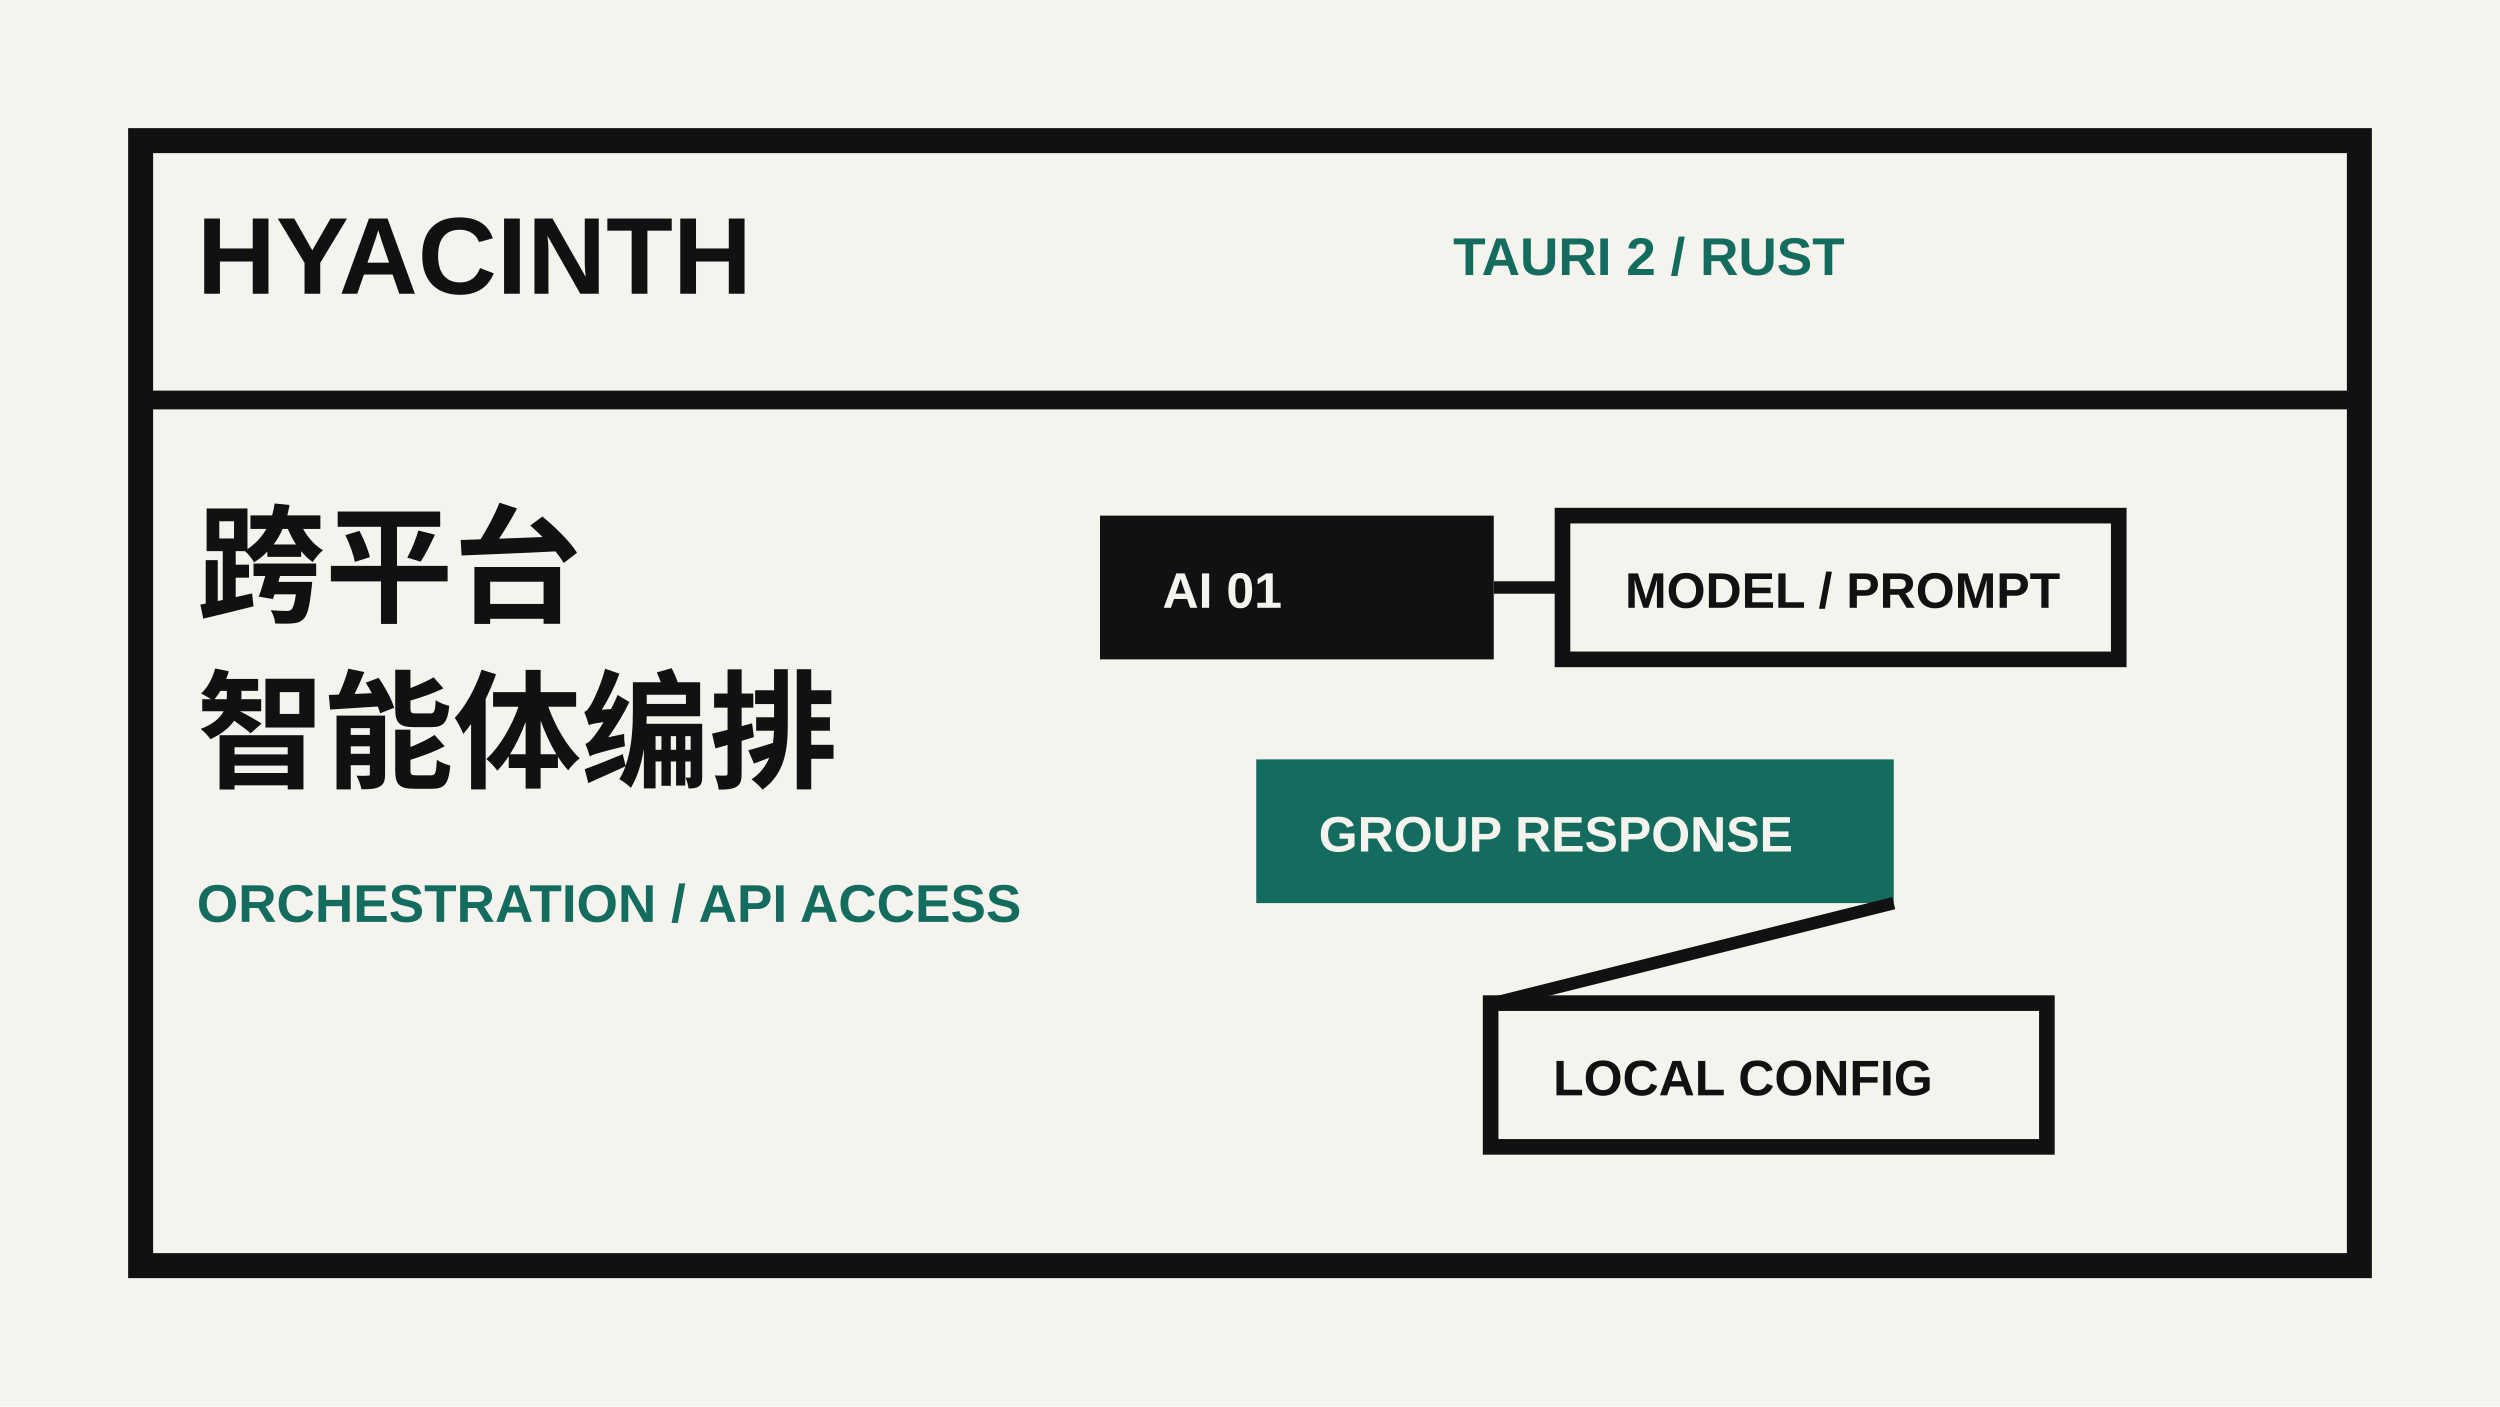
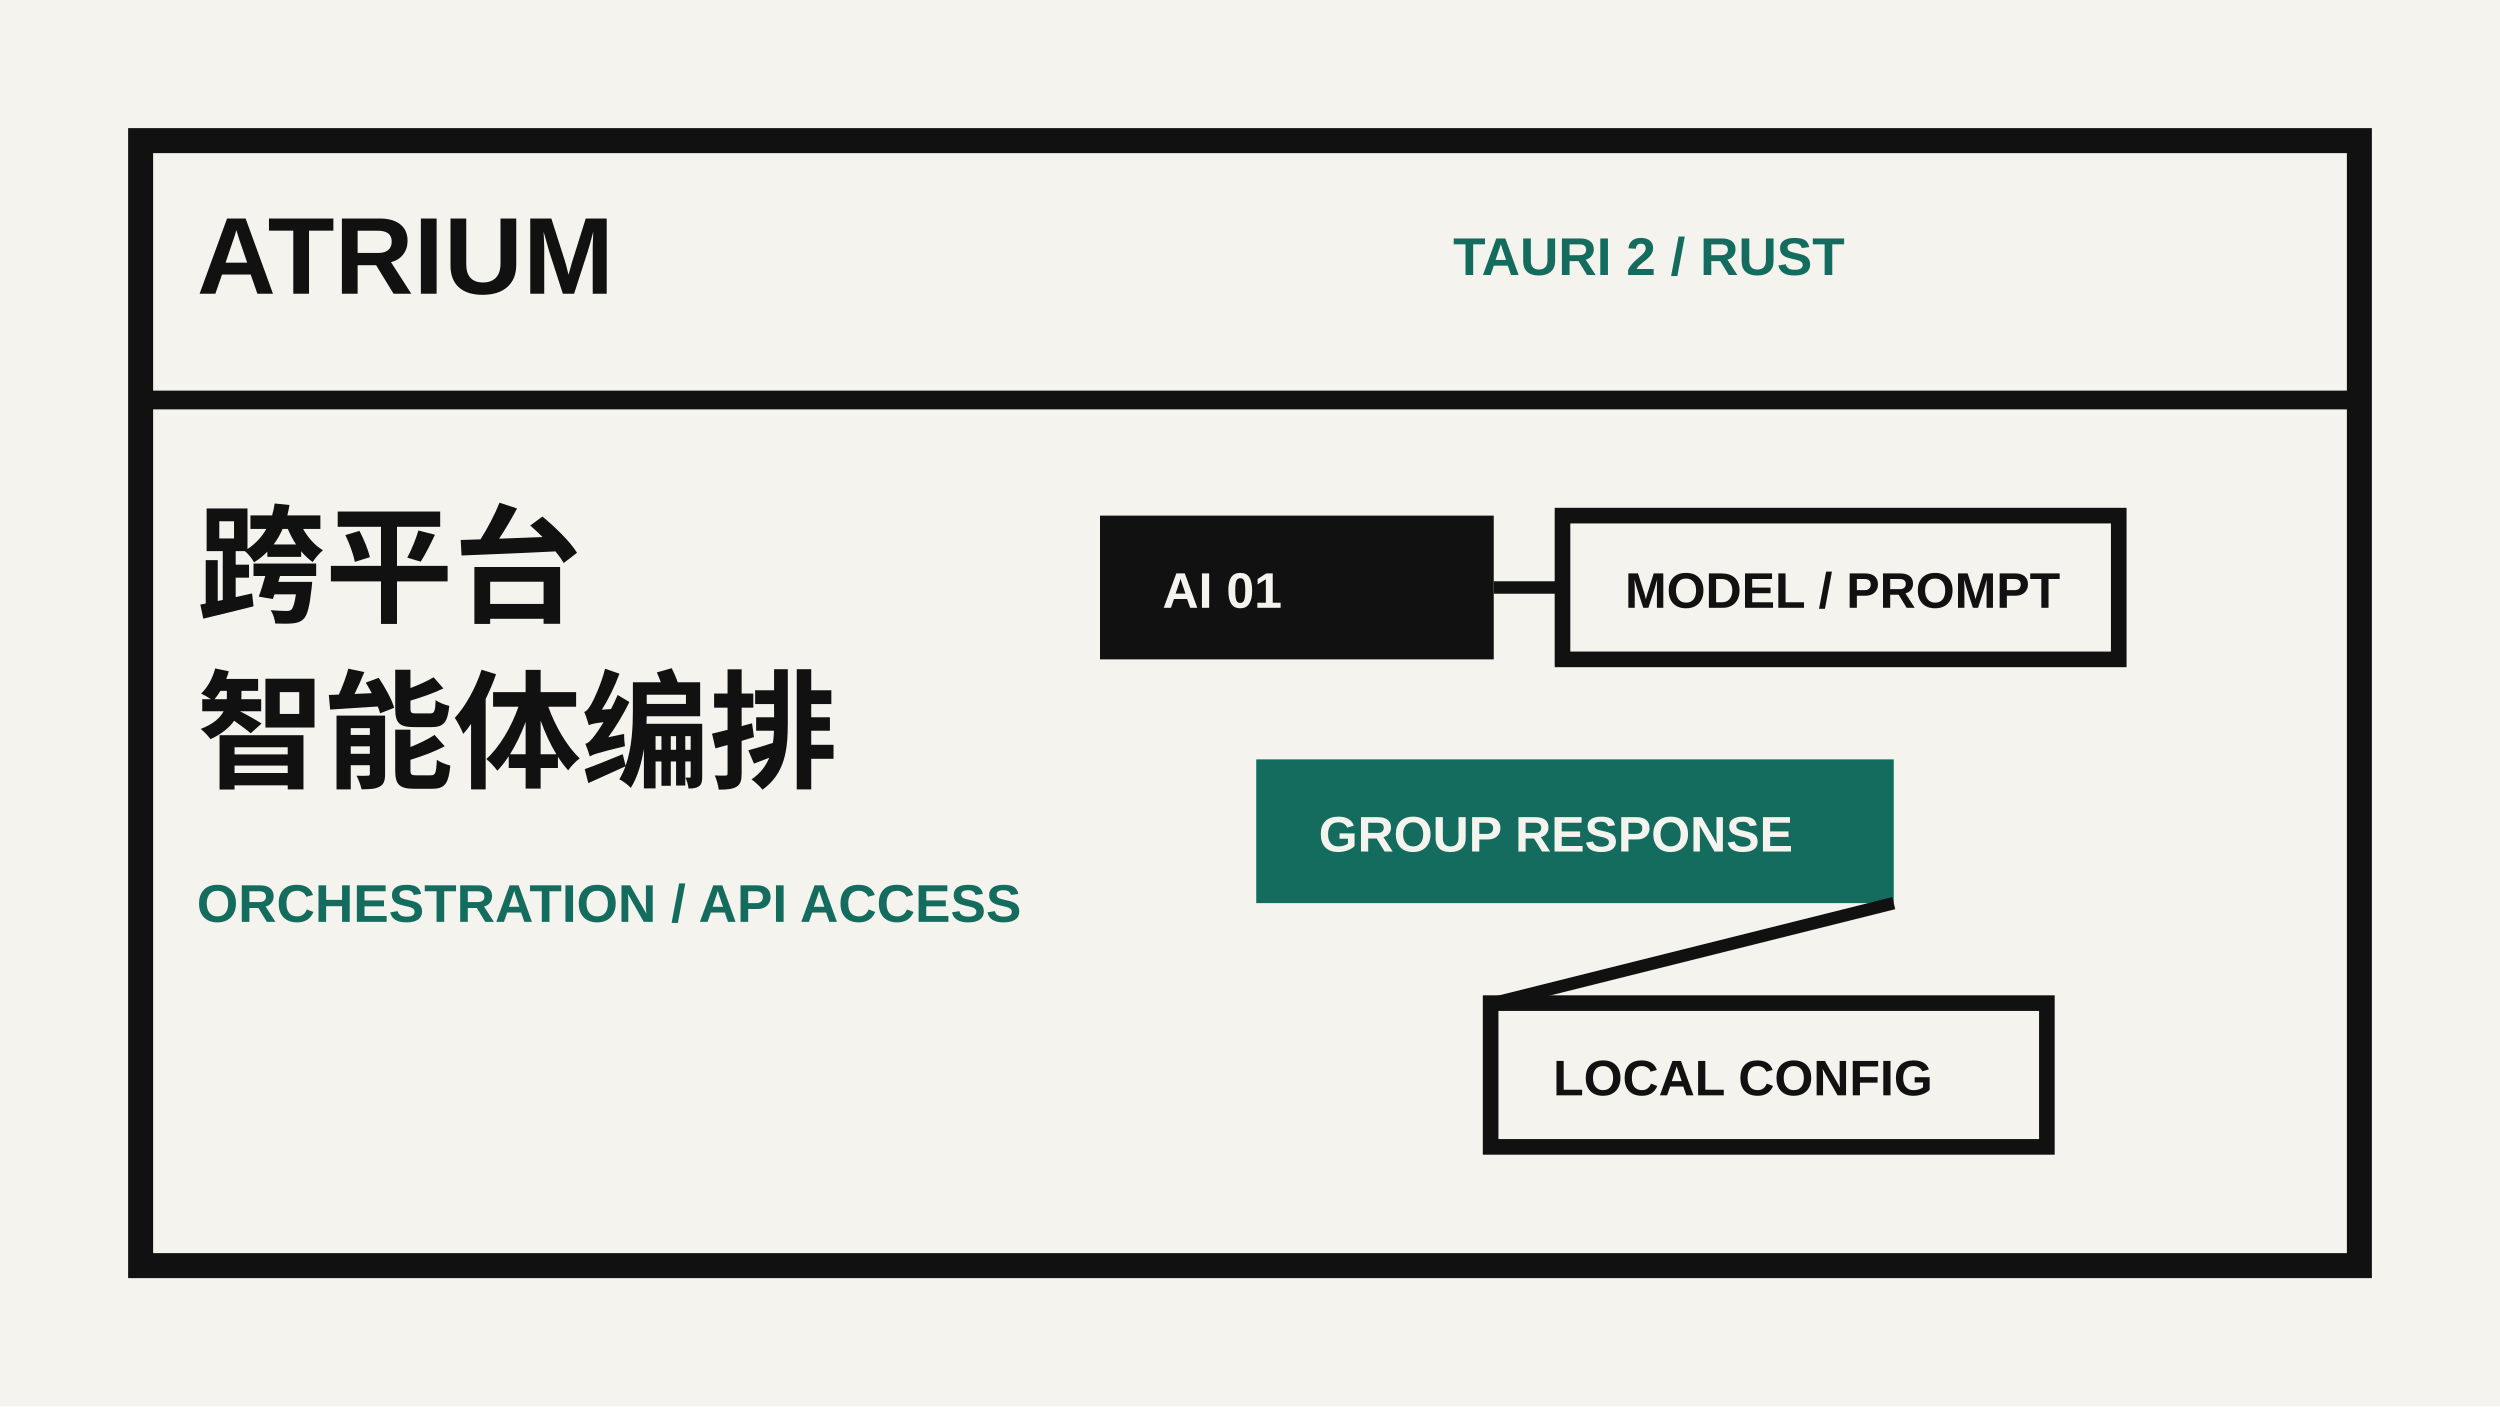
<svg xmlns="http://www.w3.org/2000/svg" width="1600" height="900" viewBox="0 0 1600 900" fill="none">
  <rect width="1600" height="900" fill="#F5F3ED" />
  <rect x="90" y="90" width="1420" height="720" stroke="#111111" stroke-width="16" />
  <path d="M90 256H1510" stroke="#111111" stroke-width="12" />
-   <text x="126" y="188" fill="#111111" font-family="Arial, Helvetica, sans-serif" font-size="70" font-weight="900">HYACINTH</text>
+   <text x="126" y="188" fill="#111111" font-family="Arial, Helvetica, sans-serif" font-size="70" font-weight="900">ATRIUM</text>
  <text x="930" y="176" fill="#146C5F" font-family="Arial, Helvetica, sans-serif" font-size="34" font-weight="900">TAURI 2 / RUST</text>
  <text x="126" y="392" fill="#111111" font-family="Arial, Helvetica, sans-serif" font-size="82" font-weight="900">跨平台</text>
  <text x="126" y="498" fill="#111111" font-family="Arial, Helvetica, sans-serif" font-size="82" font-weight="900">智能体编排</text>
  <text x="126" y="590" fill="#146C5F" font-family="Arial, Helvetica, sans-serif" font-size="34" font-weight="900">ORCHESTRATION / API ACCESS</text>
  <rect x="704" y="330" width="252" height="92" fill="#111111" />
  <rect x="1000" y="330" width="356" height="92" fill="#F5F3ED" stroke="#111111" stroke-width="10" />
  <rect x="804" y="486" width="408" height="92" fill="#146C5F" />
  <rect x="954" y="642" width="356" height="92" fill="#F5F3ED" stroke="#111111" stroke-width="10" />
  <text x="744" y="389" fill="#F5F3ED" font-family="Arial, Helvetica, sans-serif" font-size="32" font-weight="900">AI 01</text>
  <text x="1040" y="389" fill="#111111" font-family="Arial, Helvetica, sans-serif" font-size="32" font-weight="900">MODEL / PROMPT</text>
  <text x="844" y="545" fill="#F5F3ED" font-family="Arial, Helvetica, sans-serif" font-size="32" font-weight="900">GROUP RESPONSE</text>
  <text x="994" y="701" fill="#111111" font-family="Arial, Helvetica, sans-serif" font-size="32" font-weight="900">LOCAL CONFIG</text>
  <path d="M956 376H1000M956 642L1212 578" stroke="#111111" stroke-width="8" />
</svg>
